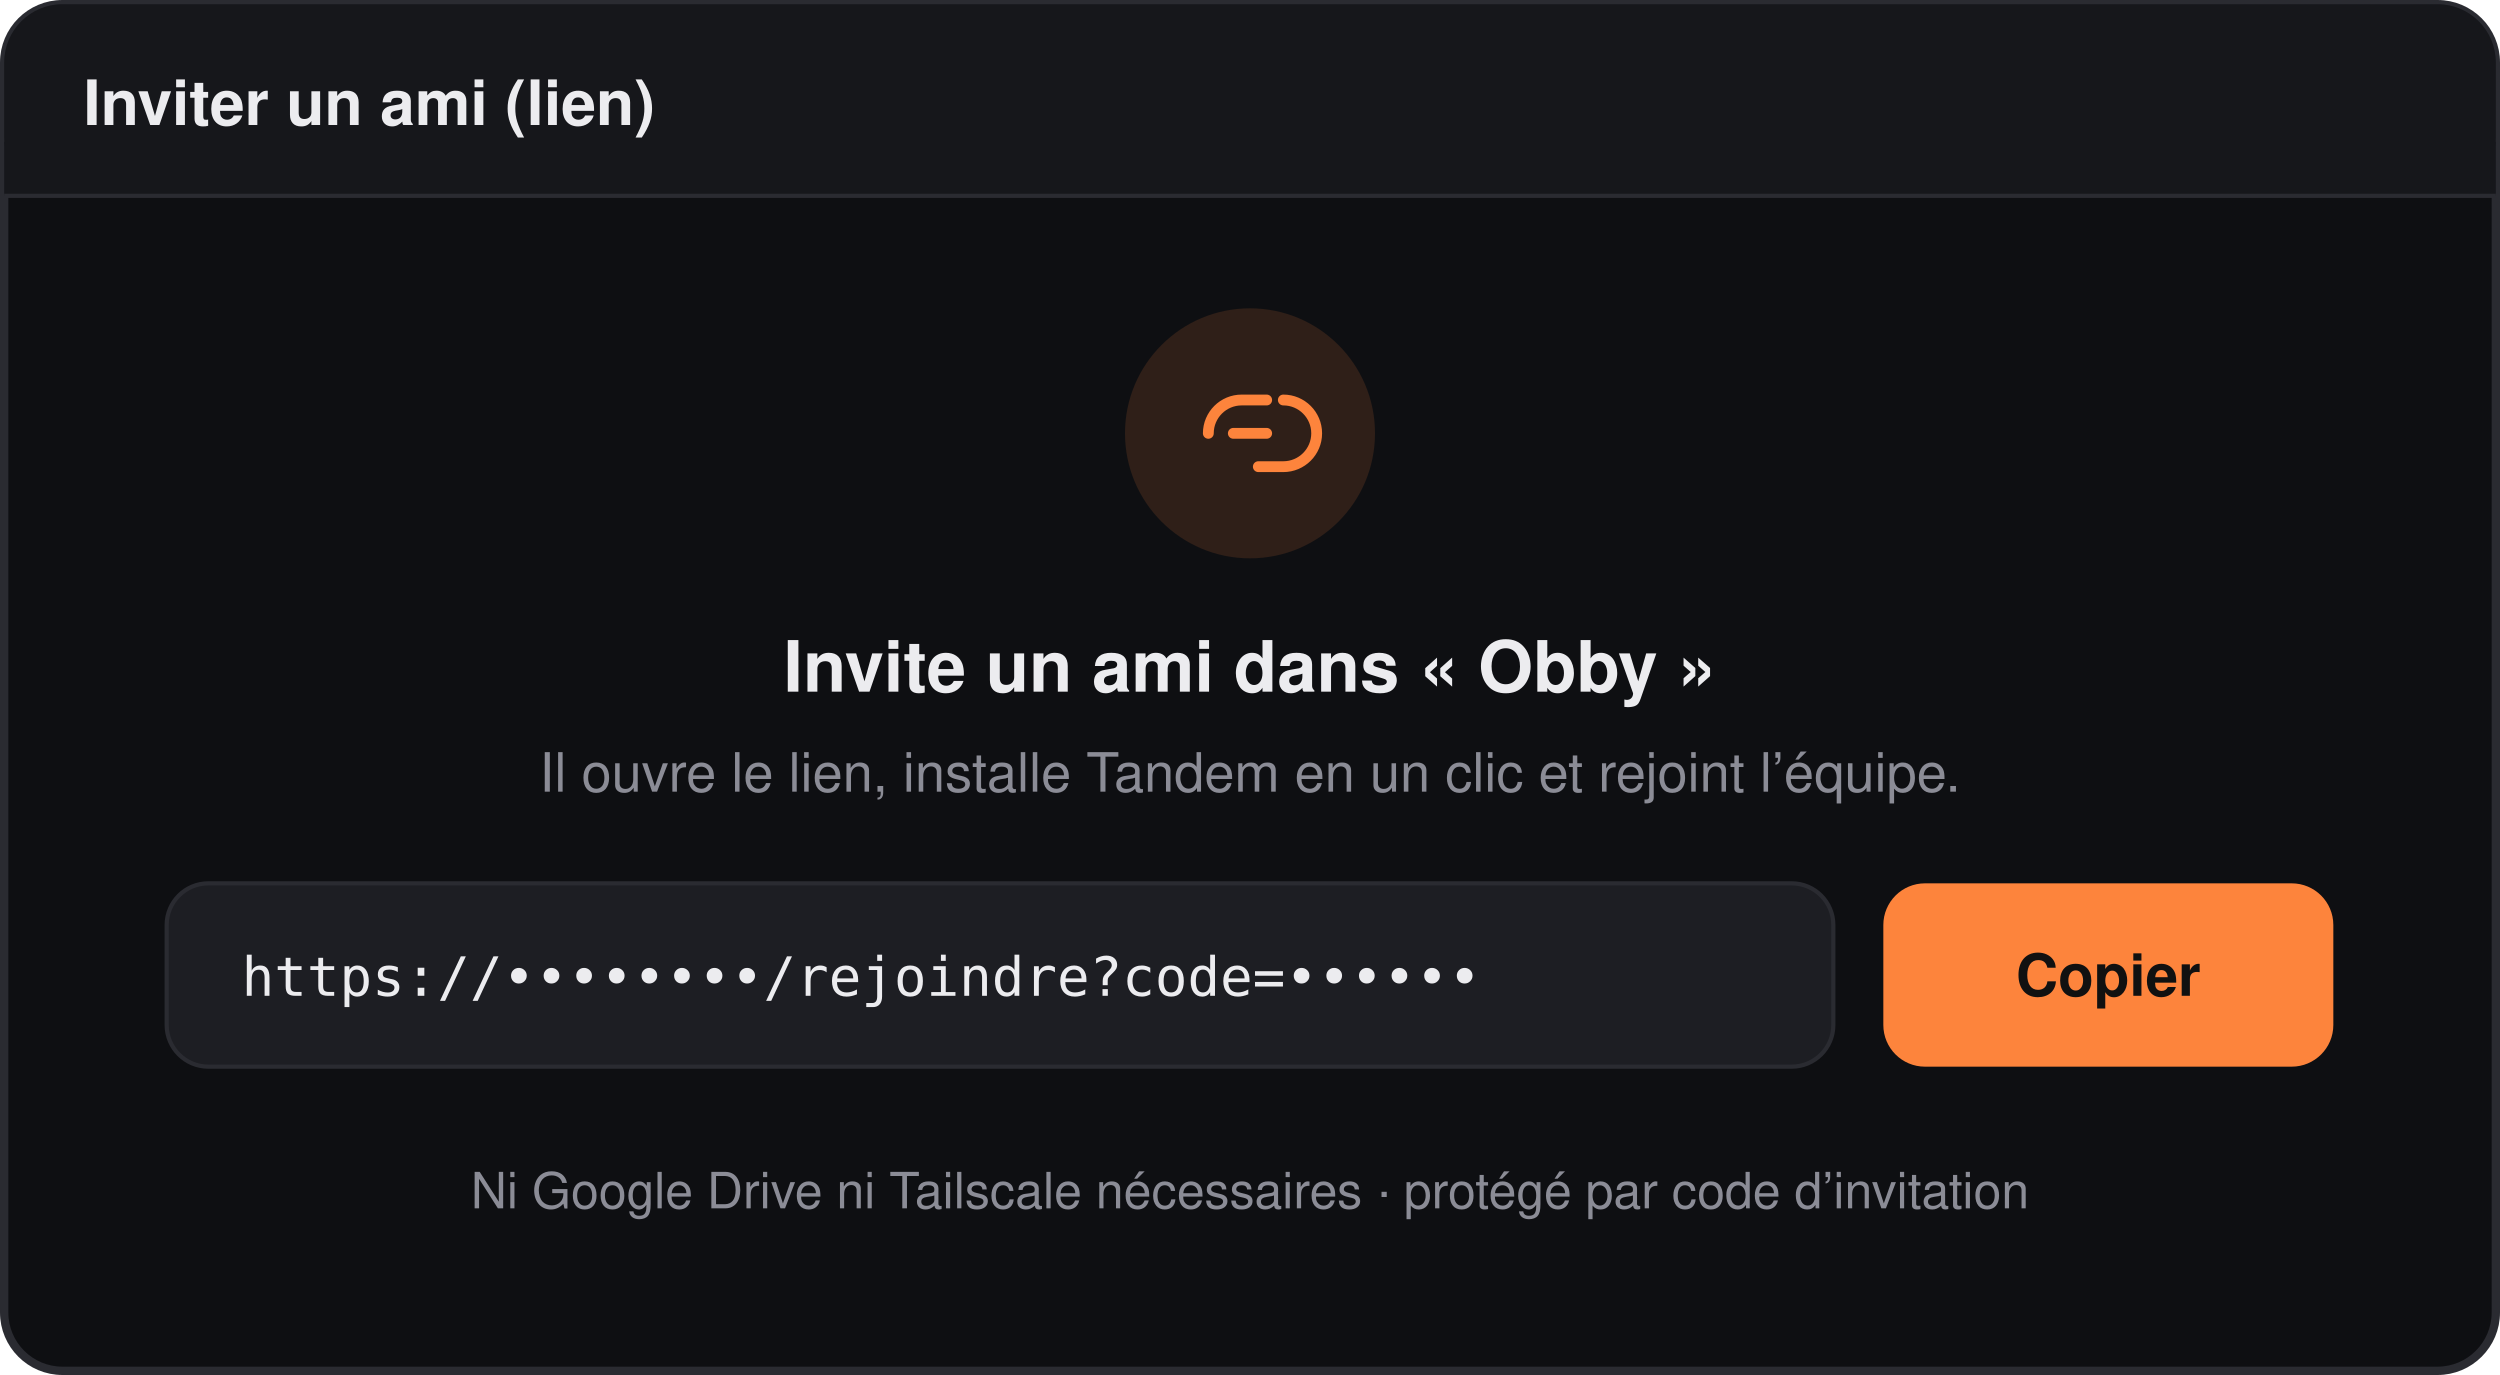
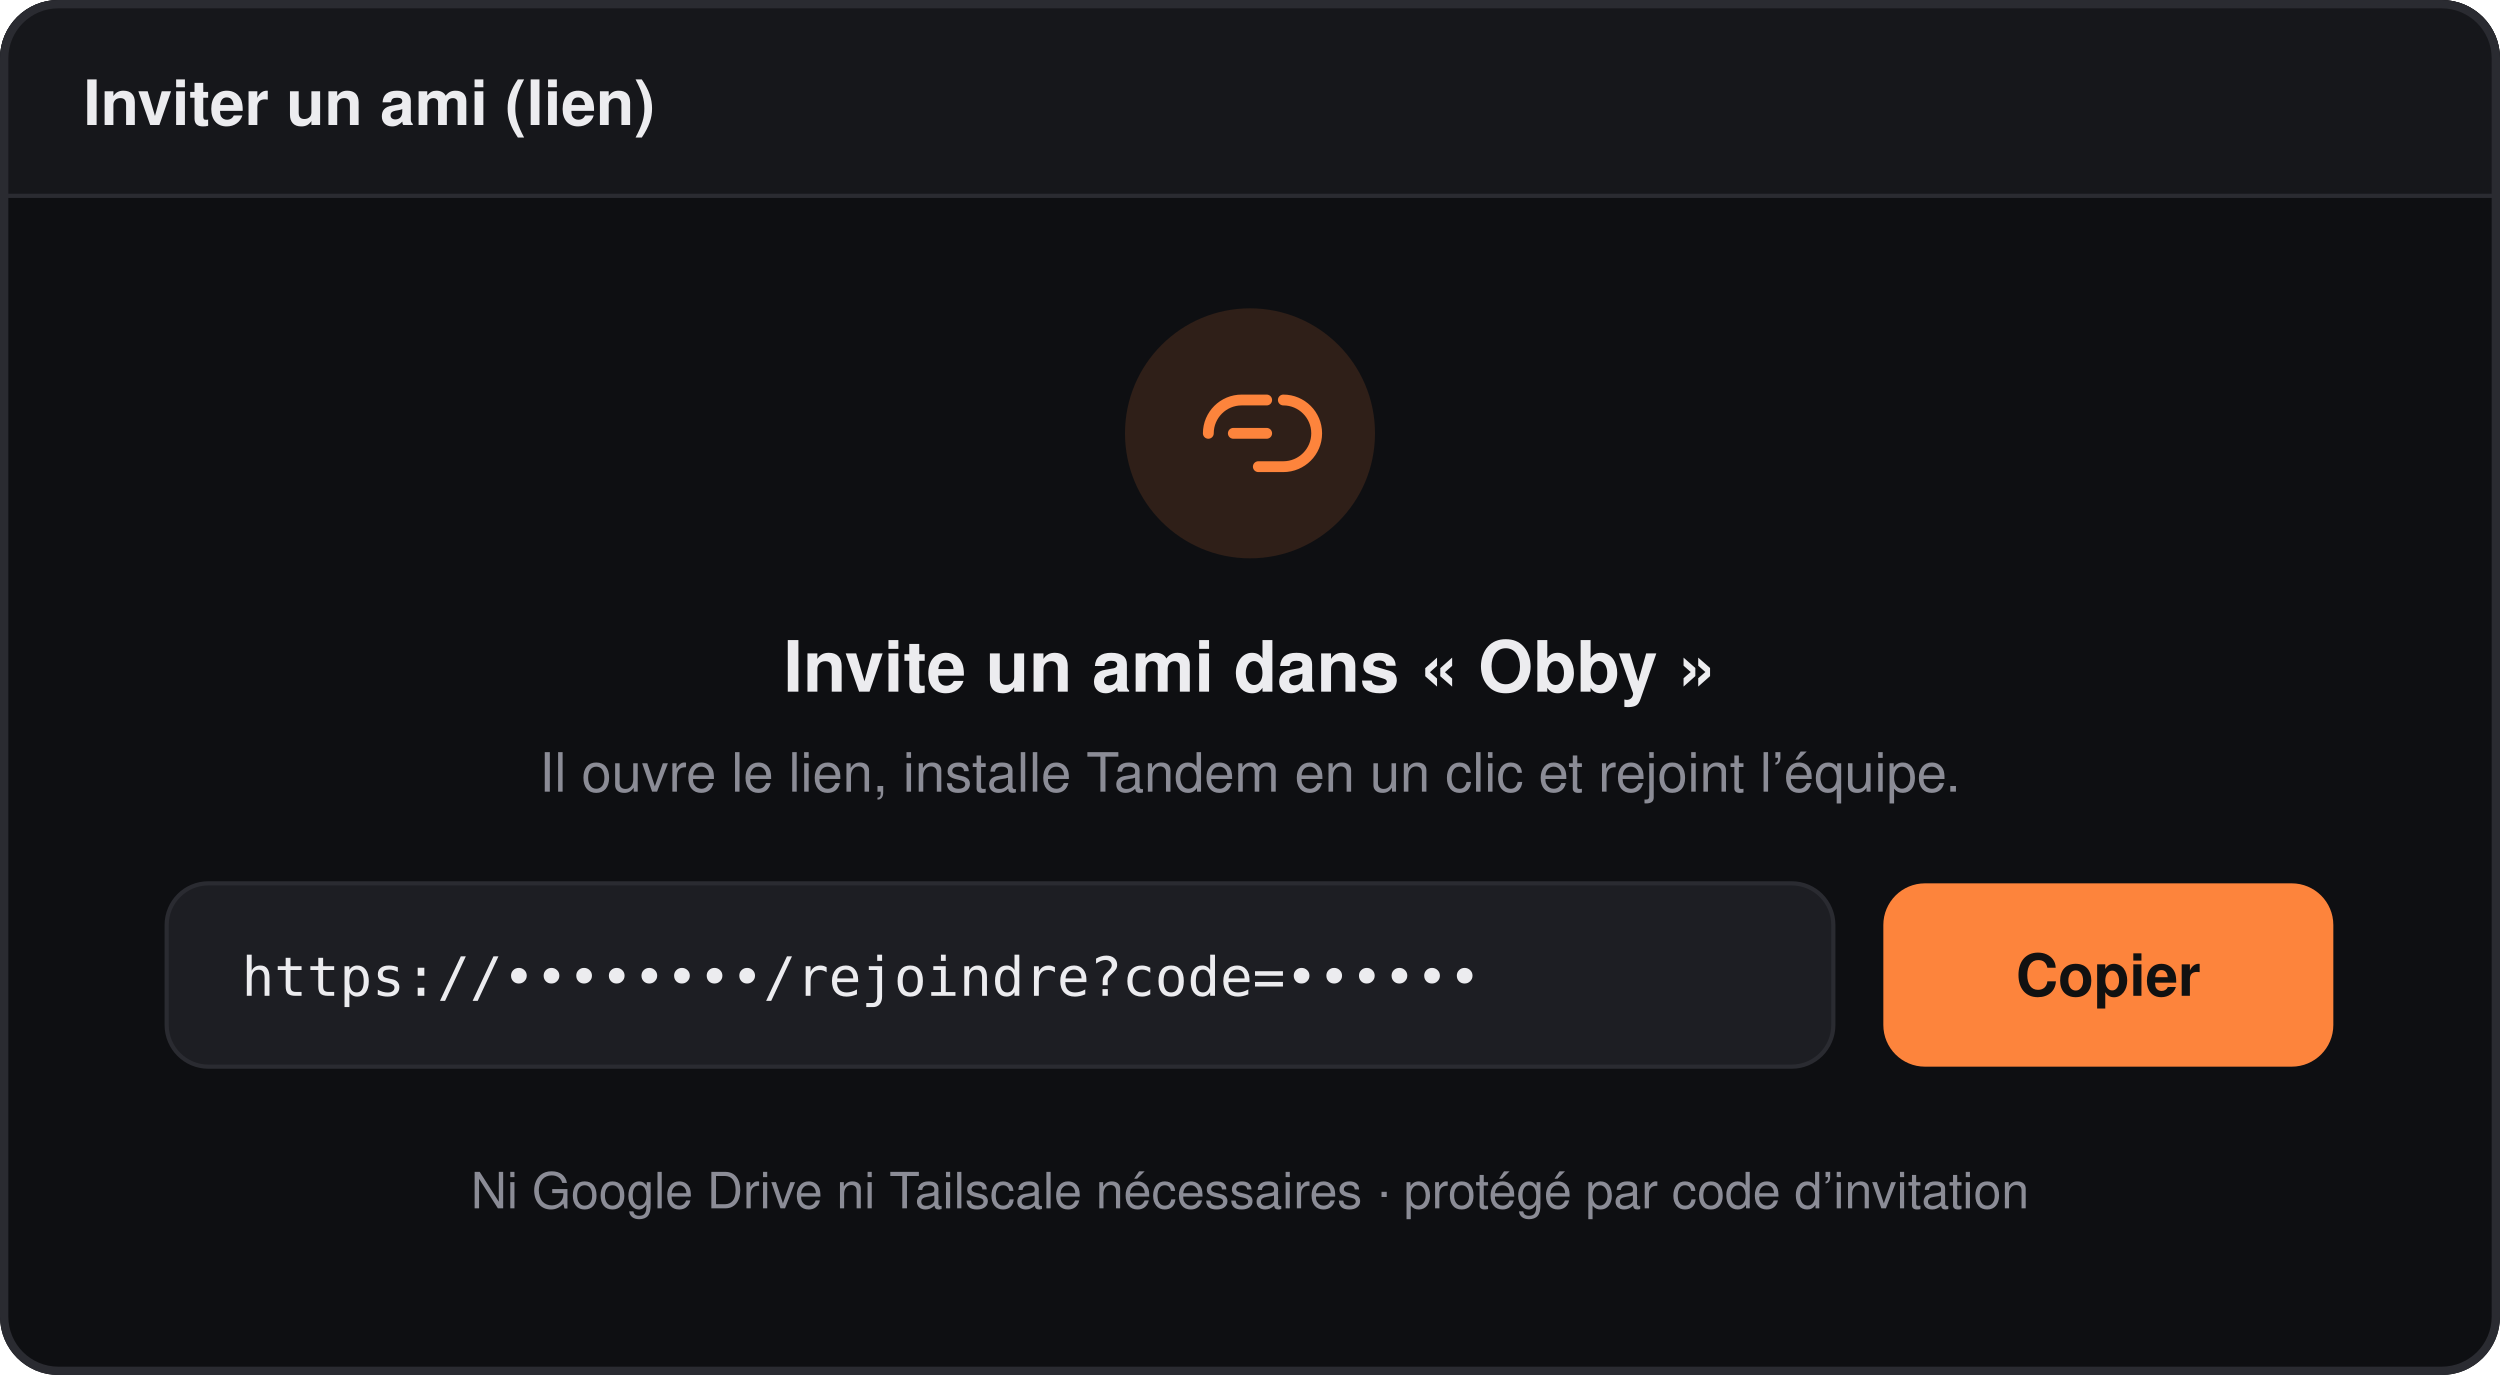
<svg xmlns="http://www.w3.org/2000/svg" viewBox="0 0 600 330" width="600" height="330">
  <style>.spin{animation:spin 1.1s linear infinite}@keyframes spin{to{transform:rotate(360deg)}}.pulse{animation:pulse 1.6s ease-in-out infinite}@keyframes pulse{50%{opacity:.35}}</style>
-   <rect x="1" y="1" width="598" height="328" rx="14" fill="#0E0F12" stroke="#2A2B31" stroke-width="2" />
-   <rect x="1" y="1" width="598" height="46" rx="14" fill="#16171B" />
-   <rect x="1" y="34" width="598" height="13" fill="#16171B" />
-   <line x1="1" y1="47" x2="599" y2="47" stroke="#2A2B31" />
-   <text x="20" y="30" font-family="'Segoe UI', 'Helvetica Neue', Helvetica, Arial, sans-serif" font-size="15" font-weight="700" fill="#ECECEF" text-anchor="start">Inviter un ami (lien)</text>
-   <circle cx="300" cy="104" r="30" fill="#FD843C" fill-opacity=".14" />
-   <path d="M290 104a8 8 0 0 1 8-8h6m-2 16h6a8 8 0 0 0 0-16" stroke="#FD843C" stroke-width="2.6" fill="none" stroke-linecap="round" />
-   <path d="M296 104h8" stroke="#FD843C" stroke-width="2.6" stroke-linecap="round" />
-   <text x="300" y="166" font-family="'Segoe UI', 'Helvetica Neue', Helvetica, Arial, sans-serif" font-size="17" font-weight="700" fill="#ECECEF" text-anchor="middle">Invite un ami dans « Obby »</text>
-   <text x="300" y="190" font-family="'Segoe UI', 'Helvetica Neue', Helvetica, Arial, sans-serif" font-size="13" font-weight="400" fill="#8B8C96" text-anchor="middle">Il ouvre le lien, installe Tandem en un clic et rejoint l’équipe.</text>
-   <rect x="40" y="212" width="400" height="44" rx="10" fill="#1D1E23" stroke="#2A2B31" />
-   <text x="58" y="239" font-family="SFMono-Regular, Menlo, Consolas, 'DejaVu Sans Mono', monospace" font-size="13" font-weight="400" fill="#ECECEF" text-anchor="start">https://••••••••/rejoindre?code=••••••</text>
-   <rect x="452" y="212" width="108" height="44" rx="10" fill="#FD843C" />
-   <text x="506" y="239" font-family="'Segoe UI', 'Helvetica Neue', Helvetica, Arial, sans-serif" font-size="14" font-weight="800" fill="#111" text-anchor="middle">Copier</text>
-   <text x="300" y="290" font-family="'Segoe UI', 'Helvetica Neue', Helvetica, Arial, sans-serif" font-size="12" font-weight="400" fill="#8B8C96" text-anchor="middle">Ni Google Drive ni Tailscale nécessaires · protégé par code d’invitation</text>
+   <defs>
+     <clipPath id="win">
+       <rect width="600" height="330" rx="14" />
+     </clipPath>
+   </defs>
+   <g clip-path="url(#win)">
+     <rect width="600" height="330" fill="#0E0F12" />
+     <rect width="600" height="47" fill="#16171B" />
+     <line x1="0" y1="47" x2="600" y2="47" stroke="#2A2B31" />
+     <text x="20" y="30" font-family="'Segoe UI', 'Helvetica Neue', Helvetica, Arial, sans-serif" font-size="15" font-weight="700" fill="#ECECEF" text-anchor="start">Inviter un ami (lien)</text>
+     <circle cx="300" cy="104" r="30" fill="#FD843C" fill-opacity=".14" />
+     <path d="M290 104a8 8 0 0 1 8-8h6m-2 16h6a8 8 0 0 0 0-16" stroke="#FD843C" stroke-width="2.6" fill="none" stroke-linecap="round" />
+     <path d="M296 104h8" stroke="#FD843C" stroke-width="2.6" stroke-linecap="round" />
+     <text x="300" y="166" font-family="'Segoe UI', 'Helvetica Neue', Helvetica, Arial, sans-serif" font-size="17" font-weight="700" fill="#ECECEF" text-anchor="middle">Invite un ami dans « Obby »</text>
+     <text x="300" y="190" font-family="'Segoe UI', 'Helvetica Neue', Helvetica, Arial, sans-serif" font-size="13" font-weight="400" fill="#8B8C96" text-anchor="middle">Il ouvre le lien, installe Tandem en un clic et rejoint l’équipe.</text>
+     <rect x="40" y="212" width="400" height="44" rx="10" fill="#1D1E23" stroke="#2A2B31" />
+     <text x="58" y="239" font-family="SFMono-Regular, Menlo, Consolas, 'DejaVu Sans Mono', monospace" font-size="13" font-weight="400" fill="#ECECEF" text-anchor="start">https://••••••••/rejoindre?code=••••••</text>
+     <rect x="452" y="212" width="108" height="44" rx="10" fill="#FD843C" />
+     <text x="506" y="239" font-family="'Segoe UI', 'Helvetica Neue', Helvetica, Arial, sans-serif" font-size="14" font-weight="800" fill="#111" text-anchor="middle">Copier</text>
+     <text x="300" y="290" font-family="'Segoe UI', 'Helvetica Neue', Helvetica, Arial, sans-serif" font-size="12" font-weight="400" fill="#8B8C96" text-anchor="middle">Ni Google Drive ni Tailscale nécessaires · protégé par code d’invitation</text>
+   </g>
+   <rect x="1" y="1" width="598" height="328" rx="13" fill="none" stroke="#2A2B31" stroke-width="2" />
</svg>
